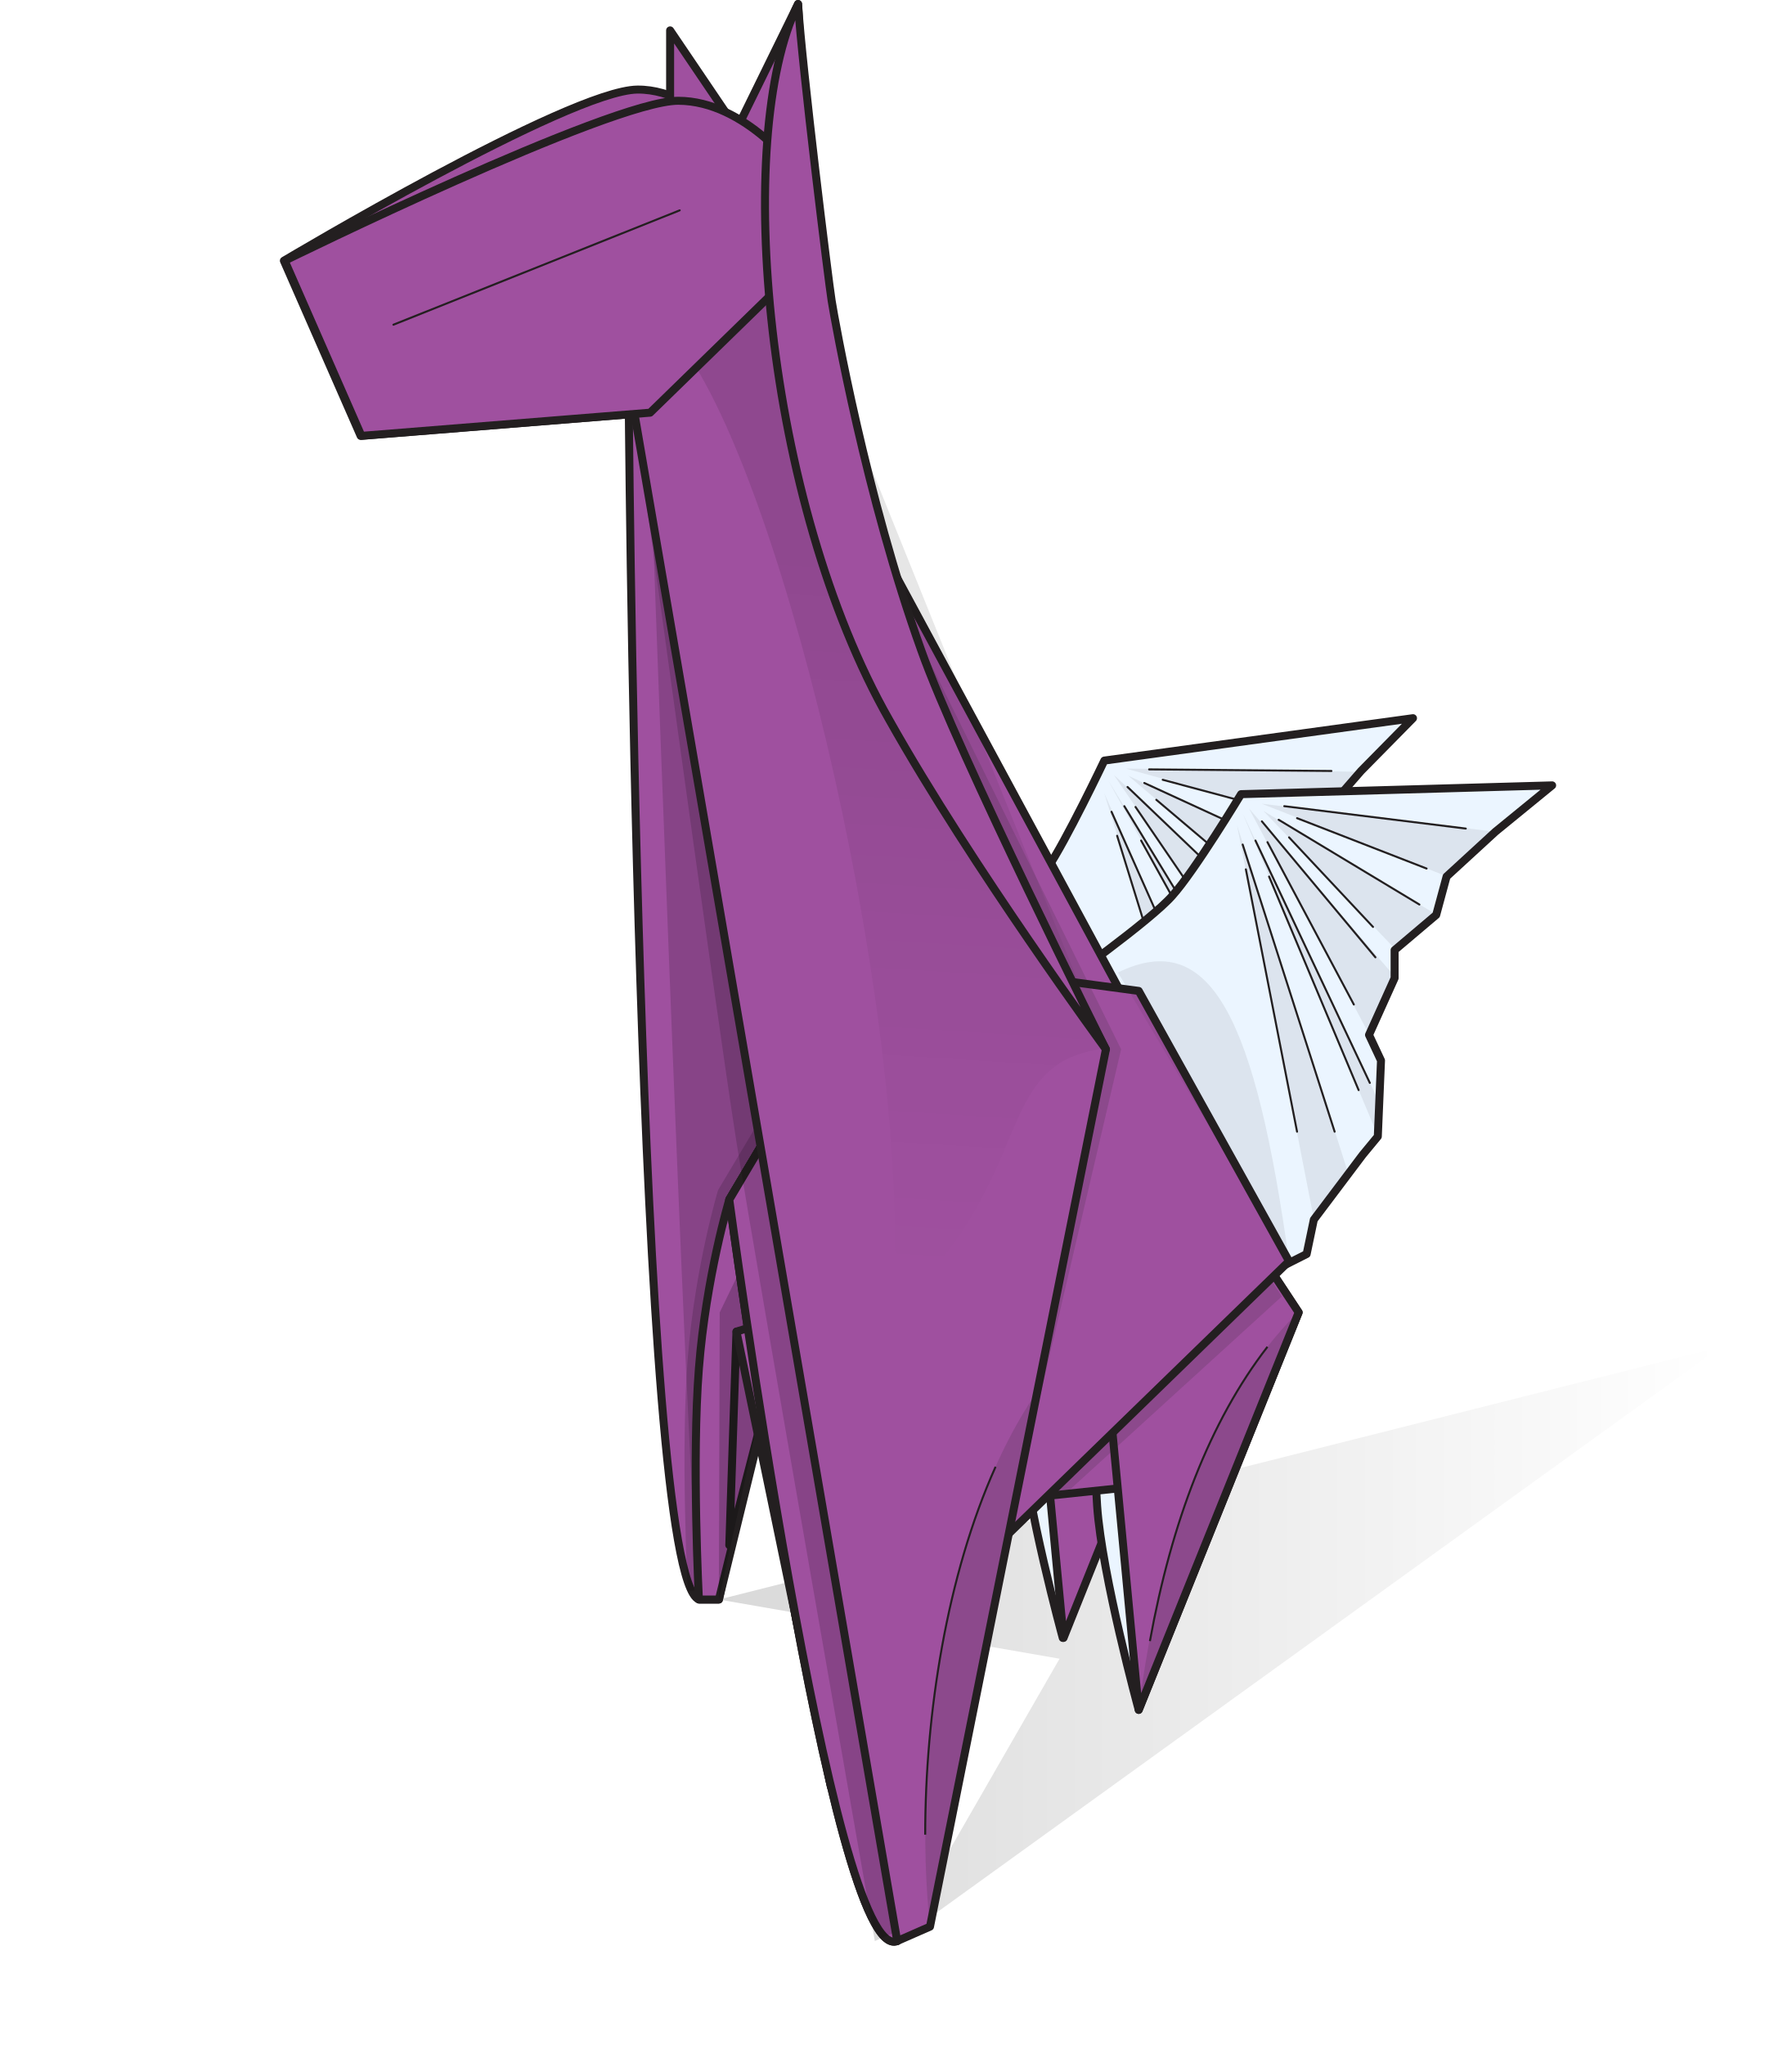
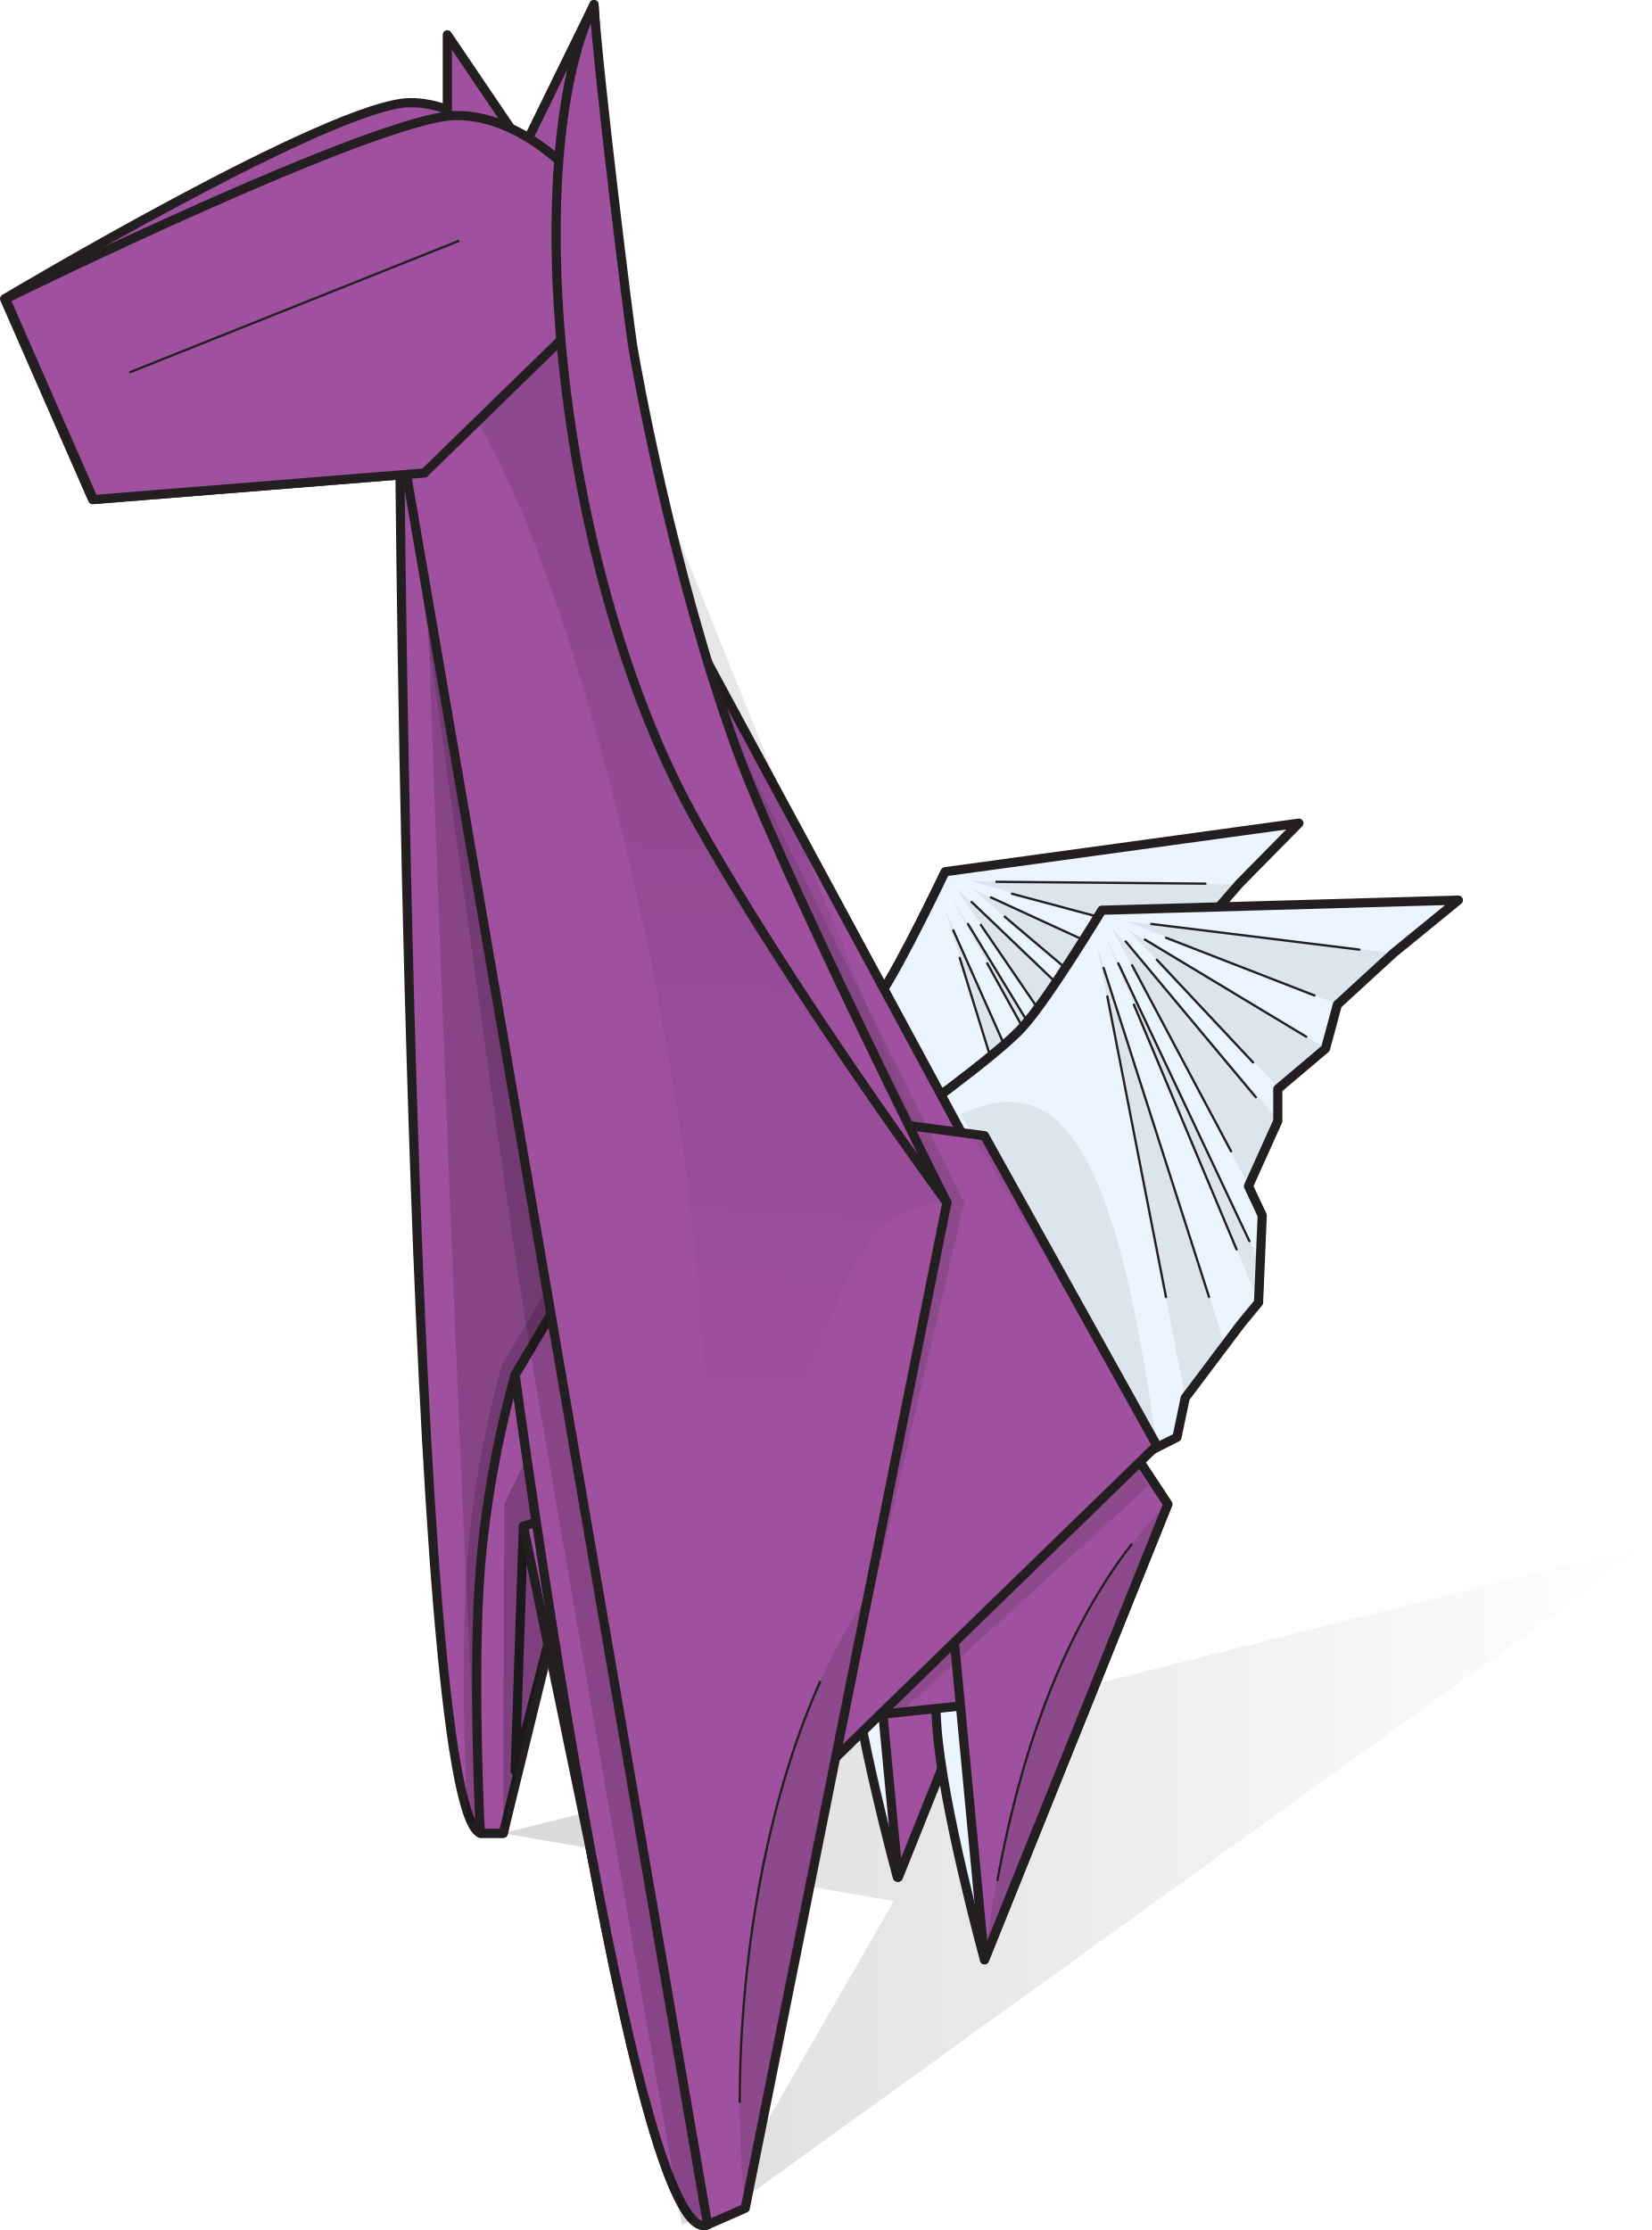
- <svg xmlns="http://www.w3.org/2000/svg" version="1.1" id="Layer_1" x="0px" y="0px" viewBox="0 0 224 255.7" style="enable-background:new 0 0 224 255.7;" xml:space="preserve">
-   <style type="text/css">
- 	.st0{opacity:0.15;fill:url(#SVGID_1_);enable-background:new    ;}
- 	.st1{fill:#EBF5FF;stroke:#231F20;stroke-linecap:round;stroke-linejoin:round;stroke-miterlimit:10;}
- 	.st2{opacity:8.000000e-02;fill:#231F20;enable-background:new    ;}
- 	.st3{fill:none;stroke:#231F20;stroke-width:0.25;stroke-linecap:round;stroke-linejoin:round;stroke-miterlimit:10;}
- 	.st4{fill:#9F509F;stroke:#231F20;stroke-linecap:round;stroke-linejoin:round;stroke-miterlimit:10;}
- 	.st5{opacity:0.15;enable-background:new    ;}
- 	.st6{opacity:0.2;enable-background:new    ;}
- 	.st7{opacity:0.15;fill:#231F20;enable-background:new    ;}
- 	.st8{opacity:0.1;fill:url(#SVGID_00000008147367158217177390000011582499915272769946_);enable-background:new    ;}
- 	.st9{fill:none;stroke:#231F20;stroke-width:0.25;stroke-miterlimit:10;}
- </style>
+ <svg xmlns="http://www.w3.org/2000/svg" id="Layer_1" data-name="Layer 1" viewBox="0 0 180.2 243.28">
+   <defs>
+     <linearGradient id="linear-gradient" x1="180.2" y1="752.89" x2="54.9" y2="752.89" gradientTransform="translate(0 -547.34)" gradientUnits="userSpaceOnUse">
+       <stop offset="0" stop-color="#000" stop-opacity="0" />
+       <stop offset="1" stop-color="#000" />
+     </linearGradient>
+     <linearGradient id="linear-gradient-2" x1="72.13" y1="705.69" x2="77.68" y2="617.03" gradientTransform="translate(0 -547.34)" gradientUnits="userSpaceOnUse">
+       <stop offset="0" stop-color="#000" stop-opacity="0" />
+       <stop offset=".13" stop-color="#000" stop-opacity=".13" />
+       <stop offset="1" stop-color="#000" />
+     </linearGradient>
+   </defs>
+   <polyline points="54.9 200 180.2 168.4 77.2 242.7 97.5 207.4 54.9 200" fill="url(#linear-gradient)" isolation="isolate" opacity=".15" stroke-width="0" />
  <g>
-     <linearGradient id="SVGID_1_" gradientUnits="userSpaceOnUse" x1="215.161" y1="39.111" x2="89.9" y2="39.111" gradientTransform="matrix(1 0 0 -1 0 244.6614)">
-       <stop offset="0" style="stop-color:#000000;stop-opacity:0" />
-       <stop offset="1" style="stop-color:#000000" />
-     </linearGradient>
-     <polyline class="st0" points="89.9,200 215.2,168.4 112.2,242.7 132.5,207.4 89.9,200  " />
-     <g>
-       <path class="st1" d="M143.4,157.4l9.1-5.9l0.4-4.4l5.1-8.7l1.7-2.5l-0.6-9.5l-1.9-3.1l2.5-7.4l-0.4-3.5l4.7-4.9l0.8-4.9l5.4-6.2    l6.5-6.6l-38.6,5.3c0,0-4.8,10.1-7.2,13.6c-2.4,3.3-12.8,12.6-12.8,12.6L143.4,157.4z" />
-       <path class="st2" d="M125.3,119c11.1-6.9,17.7,4,25.2,33.6L125.3,119z" />
-       <polygon class="st2" points="140.8,96.1 170.3,96.5 164.8,102.7   " />
-       <polygon class="st2" points="141.1,97 159.4,112.5 164.1,107.6   " />
-       <polyline class="st2" points="139.3,96.9 157.3,123.3 159.8,116   " />
-       <polyline class="st2" points="138.6,97.6 159.7,135.9 159.5,131.8   " />
-       <polyline class="st2" points="138.1,99.2 152.9,147.1 156.5,141   " />
-       <line class="st3" x1="139.7" y1="104.5" x2="149.6" y2="136.5" />
-       <line class="st3" x1="139" y1="101.5" x2="154.3" y2="135.9" />
-       <line class="st3" x1="142.7" y1="105.1" x2="156.7" y2="130.4" />
-       <line class="st3" x1="140.6" y1="100.8" x2="158" y2="129.4" />
-       <line class="st3" x1="142" y1="100.9" x2="154.9" y2="119.8" />
-       <line class="st3" x1="141" y1="98.4" x2="157" y2="113.7" />
-       <line class="st3" x1="144.6" y1="100" x2="156.3" y2="109.9" />
-       <line class="st3" x1="143.1" y1="97.9" x2="161.8" y2="106.5" />
-       <line class="st3" x1="145.4" y1="97.5" x2="162.2" y2="102" />
-       <line class="st3" x1="143.7" y1="96.2" x2="166.5" y2="96.4" />
-     </g>
-     <path class="st1" d="M153.7,161.7l9.7-4.9l0.9-4.3l6.1-8.1l1.9-2.3l0.4-9.5l-1.5-3.2l3.2-7.1v-3.5l5.2-4.4l1.3-4.8l6.1-5.6l7.1-5.8   l-38.9,1.1c0,0-5.8,9.6-8.6,12.7c-2.7,3.1-14.1,11.2-14.1,11.2L153.7,161.7z" />
-     <path class="st1" d="M152.9,155.1l-13-19.7l-13,6.1c0,0,0.2,29.1,0.8,37.8c0.6,8.7,5.2,25.5,5.2,25.5L152.9,155.1z" />
-     <polygon class="st4" points="152.9,155.1 139.9,135.4 127,141.5 133,204.8  " />
-     <path class="st4" d="M95.7,21.9c0,0-7.5-10.8-16-10.7S35.5,32.6,35.5,32.6l9.6,21.9l36.1-2.9L101,32.4L95.7,21.9z" />
-     <path id="XMLID_00000154392904959284601990000013424629080841459635_" class="st4" d="M78.6,47.4c0,0,1,149.5,8.8,152.6h2.5   l15.8-74.7l-6.3-98.9L78.6,47.4z" />
-     <path id="XMLID_00000170259538336295621770000008344304620228775045_" class="st5" d="M81,48.5c0,0,4.8,136,6.4,151.5h2.5   l15.8-74.7l-6.3-98.9L81,48.5z" />
-     <path class="st5" d="M86,198.9h2.5l19.9-81.3l-18.6,31.2c0,0-2.9,9.6-3.8,21.1C85.1,181.4,86,198.9,86,198.9z" />
-     <path class="st4" d="M87.4,200h2.5l19.9-81.3L91.2,150c0,0-2.9,9.6-3.8,21.1C86.5,182.5,87.4,200,87.4,200z" />
-     <polygon class="st4" points="91.2,150 112.2,242.7 109.8,118.7  " />
-     <path class="st4" d="M112.2,242.7c2.9-10.3-2.4-124-2.4-124L91.2,150C91.2,150,104.1,246,112.2,242.7z" />
-     <polygon class="st4" points="91.2,193.2 98.3,165.7 92.1,166.5  " />
-     <polygon class="st6" points="89.9,200 97.6,164.7 97.6,148.4 90,164.1  " />
-     <polygon class="st4" points="103.9,223.4 107.4,161.7 92.1,166.5  " />
-     <path class="st4" d="M112.2,242.7c2.9-10.3-2.4-124-2.4-124L91.2,150C91.2,150,104.1,246,112.2,242.7z" />
-     <path class="st1" d="M162.4,164.1l-13-19.7l-13,6.1c0,0,0.2,29.1,0.8,37.8c0.6,8.7,5.2,25.5,5.2,25.5L162.4,164.1z" />
-     <polygon class="st4" points="149.4,185.1 117,188.5 122.1,160.2 145.5,159.4  " />
-     <polygon class="st4" points="162.4,164.1 149.4,144.4 136.4,150.4 142.4,213.8  " />
-     <polygon class="st4" points="147.2,137.1 99.8,49.3 111.6,164.1  " />
-     <polygon class="st7" points="160.3,162.1 151.4,148.4 125.9,187.3 133.2,186.8  " />
-     <polygon class="st4" points="161.2,157.7 142.4,123.9 129.7,122.2 111.6,205.9  " />
-     <path class="st5" d="M79.3,51.7c0,0,10.3,75.4,12.8,91.1s17.3,99.9,17.3,99.9l4.1-1.8l-6.2-88.3L85,42.9L79.3,51.7z" />
-     <polygon class="st7" points="126,192 140.2,131.2 110.7,71.5  " />
-     <path class="st4" d="M78.6,47.4l33.6,195.3l4.1-1.8l22-109.7c0,0-16.2-30-21.5-44.3c-5.3-14.3-17.4-60.5-17.4-60.5L78.6,47.4z" />
-     <polygon class="st4" points="92.3,15.8 99.8,0.5 101,21.2  " />
-     <polygon class="st4" points="83.8,16.2 83.8,3.8 94.7,19.9  " />
-     <linearGradient id="SVGID_00000117634745967637228230000017873729840512345269_" gradientUnits="userSpaceOnUse" x1="107.13" y1="86.313" x2="112.685" y2="174.972" gradientTransform="matrix(1 0 0 -1 0 244.6614)">
-       <stop offset="0" style="stop-color:#000000;stop-opacity:0" />
-       <stop offset="0.134" style="stop-color:#000000;stop-opacity:0.134" />
-       <stop offset="1" style="stop-color:#000000" />
-     </linearGradient>
-     <path style="opacity:0.1;fill:url(#SVGID_00000117634745967637228230000017873729840512345269_);enable-background:new    ;" d="   M85,42.9c13.4,17.5,29.4,87,26.6,121.1c18.6-16.9,12-31.1,26.6-32.9L100,36.3L85,42.9z" />
-     <path class="st4" d="M99.8,21.6c0,0-6.5-9-15-9s-49.2,20-49.2,20l9.6,21.9l36.1-2.9L101,32.4L99.8,21.6z" />
-     <path class="st4" d="M104,37.6c0.4,2.5,4.3,24.5,11.2,43.7c4.6,13,23.1,49.9,23.1,49.9s-16.7-22.7-27.1-41.2   C95.7,62.8,91.6,17.2,99.8,0.5C100.3,8.4,103.6,35.1,104,37.6z" />
-     <line class="st3" x1="85" y1="26.3" x2="49.2" y2="40.6" />
-     <path class="st7" d="M116.3,240.9c-2.2-20.4,1.6-49.8,13.4-66.9L116.3,240.9z" />
-     <path class="st9" d="M115.7,229.4c0-15.1,2.7-32.4,8.8-46" />
-     <path class="st7" d="M142.4,213.8c2.7-21.2,8.9-38.7,19.9-49.7L142.4,213.8z" />
-     <path class="st2" d="M139.8,121.6c11.7-5.7,17.2,5.9,21.4,36.1L139.8,121.6z" />
-     <path class="st9" d="M143.8,205.2c2.7-14.9,7.5-27.5,14.7-36.8" />
-     <polygon class="st2" points="157.8,100.5 187,104 181,109.6  " />
-     <polygon class="st2" points="158,101.4 174.5,118.7 179.7,114.4  " />
-     <polyline class="st2" points="156.2,101.1 171.2,129.3 174.5,122.2  " />
-     <polyline class="st2" points="155.4,101.7 172.3,142 172.5,137.9  " />
-     <polyline class="st2" points="154.7,103.2 164.3,152.4 168.6,146.7  " />
-     <line class="st3" x1="155.8" y1="108.7" x2="162.2" y2="141.5" />
-     <line class="st3" x1="155.4" y1="105.6" x2="166.9" y2="141.5" />
-     <line class="st3" x1="158.7" y1="109.6" x2="169.9" y2="136.3" />
-     <line class="st3" x1="157" y1="105.1" x2="171.3" y2="135.4" />
-     <line class="st3" x1="158.5" y1="105.3" x2="169.3" y2="125.6" />
-     <line class="st3" x1="157.8" y1="102.7" x2="172" y2="119.7" />
-     <line class="st3" x1="161.2" y1="104.7" x2="171.7" y2="115.9" />
-     <line class="st3" x1="159.9" y1="102.5" x2="177.5" y2="113.1" />
-     <line class="st3" x1="162.2" y1="102.3" x2="178.4" y2="108.6" />
-     <line class="st3" x1="160.6" y1="100.8" x2="183.3" y2="103.6" />
+     <path d="M108.4,157.4l9.1-5.9.4-4.4,5.1-8.7,1.7-2.5-.6-9.5-1.9-3.1,2.5-7.4-.4-3.5,4.7-4.9.8-4.9,5.4-6.2,6.5-6.6-38.6,5.3s-4.8,10.1-7.2,13.6c-2.4,3.3-12.8,12.6-12.8,12.6l25.3,36.1Z" fill="#ebf5ff" stroke="#231f20" stroke-linecap="round" stroke-linejoin="round" />
+     <path d="M90.3,119c11.1-6.9,17.7,4,25.2,33.6l-25.2-33.6Z" fill="#231f20" isolation="isolate" opacity=".08" stroke-width="0" />
+     <polygon points="105.8 96.1 135.3 96.5 129.8 102.7 105.8 96.1" fill="#231f20" isolation="isolate" opacity=".08" stroke-width="0" />
+     <polygon points="106.1 97 124.4 112.5 129.1 107.6 106.1 97" fill="#231f20" isolation="isolate" opacity=".08" stroke-width="0" />
+     <polyline points="104.3 96.9 122.3 123.3 124.8 116" fill="#231f20" isolation="isolate" opacity=".08" stroke-width="0" />
+     <polyline points="103.6 97.6 124.7 135.9 124.5 131.8" fill="#231f20" isolation="isolate" opacity=".08" stroke-width="0" />
+     <polyline points="103.1 99.2 117.9 147.1 121.5 141" fill="#231f20" isolation="isolate" opacity=".08" stroke-width="0" />
+     <line x1="104.7" y1="104.5" x2="114.6" y2="136.5" fill="none" stroke="#231f20" stroke-linecap="round" stroke-linejoin="round" stroke-width=".25" />
+     <line x1="104" y1="101.5" x2="119.3" y2="135.9" fill="none" stroke="#231f20" stroke-linecap="round" stroke-linejoin="round" stroke-width=".25" />
+     <line x1="107.7" y1="105.1" x2="121.7" y2="130.4" fill="none" stroke="#231f20" stroke-linecap="round" stroke-linejoin="round" stroke-width=".25" />
+     <line x1="105.6" y1="100.8" x2="123" y2="129.4" fill="none" stroke="#231f20" stroke-linecap="round" stroke-linejoin="round" stroke-width=".25" />
+     <line x1="107" y1="100.9" x2="119.9" y2="119.8" fill="none" stroke="#231f20" stroke-linecap="round" stroke-linejoin="round" stroke-width=".25" />
+     <line x1="106" y1="98.4" x2="122" y2="113.7" fill="none" stroke="#231f20" stroke-linecap="round" stroke-linejoin="round" stroke-width=".25" />
+     <line x1="109.6" y1="100" x2="121.3" y2="109.9" fill="none" stroke="#231f20" stroke-linecap="round" stroke-linejoin="round" stroke-width=".25" />
+     <line x1="108.1" y1="97.9" x2="126.8" y2="106.5" fill="none" stroke="#231f20" stroke-linecap="round" stroke-linejoin="round" stroke-width=".25" />
+     <line x1="110.4" y1="97.5" x2="127.2" y2="102" fill="none" stroke="#231f20" stroke-linecap="round" stroke-linejoin="round" stroke-width=".25" />
+     <line x1="108.7" y1="96.2" x2="131.5" y2="96.4" fill="none" stroke="#231f20" stroke-linecap="round" stroke-linejoin="round" stroke-width=".25" />
  </g>
+   <path d="M118.7,161.7l9.7-4.9.9-4.3,6.1-8.1,1.9-2.3.4-9.5-1.5-3.2,3.2-7.1v-3.5l5.2-4.4,1.3-4.8,6.1-5.6,7.1-5.8-38.9,1.1s-5.8,9.6-8.6,12.7c-2.7,3.1-14.1,11.2-14.1,11.2l21.2,38.5Z" fill="#ebf5ff" stroke="#231f20" stroke-linecap="round" stroke-linejoin="round" />
+   <path d="M117.9,155.1l-13-19.7-13,6.1s.2,29.1.8,37.8,5.2,25.5,5.2,25.5l20-49.7Z" fill="#ebf5ff" stroke="#231f20" stroke-linecap="round" stroke-linejoin="round" />
+   <polygon points="117.9 155.1 104.9 135.4 92 141.5 98 204.8 117.9 155.1" fill="#9f509f" stroke="#231f20" stroke-linecap="round" stroke-linejoin="round" />
+   <path d="M60.7,21.9s-7.5-10.8-16-10.7S.5,32.6.5,32.6l9.6,21.9,36.1-2.9,19.8-19.2-5.3-10.5Z" fill="#9f509f" stroke="#231f20" stroke-linecap="round" stroke-linejoin="round" />
+   <path d="M43.6,47.4s1,149.5,8.8,152.6h2.5l15.8-74.7-6.3-98.9-20.8,21Z" fill="#9f509f" stroke="#231f20" stroke-linecap="round" stroke-linejoin="round" />
+   <path d="M46,48.5s4.8,136,6.4,151.5h2.5l15.8-74.7-6.3-98.9-18.4,22.1Z" fill="#000" isolation="isolate" opacity=".15" stroke-width="0" />
+   <path d="M51,198.9h2.5l19.9-81.3-18.6,31.2s-2.9,9.6-3.8,21.1,0,29,0,29Z" fill="#000" isolation="isolate" opacity=".15" stroke-width="0" />
+   <path d="M52.4,200h2.5l19.9-81.3-18.6,31.3s-2.9,9.6-3.8,21.1c-.9,11.4,0,28.9,0,28.9Z" fill="#9f509f" stroke="#231f20" stroke-linecap="round" stroke-linejoin="round" />
+   <polygon points="56.2 150 77.2 242.7 74.8 118.7 56.2 150" fill="#9f509f" stroke="#231f20" stroke-linecap="round" stroke-linejoin="round" />
+   <path d="M77.2,242.7c2.9-10.3-2.4-124-2.4-124l-18.6,31.3s12.9,96,21,92.7Z" fill="#9f509f" stroke="#231f20" stroke-linecap="round" stroke-linejoin="round" />
+   <polygon points="56.2 193.2 63.3 165.7 57.1 166.5 56.2 193.2" fill="#9f509f" stroke="#231f20" stroke-linecap="round" stroke-linejoin="round" />
+   <polygon points="54.9 200 62.6 164.7 62.6 148.4 55 164.1 54.9 200" fill="#000" isolation="isolate" opacity=".2" stroke-width="0" />
+   <polygon points="68.9 223.4 72.4 161.7 57.1 166.5 68.9 223.4" fill="#9f509f" stroke="#231f20" stroke-linecap="round" stroke-linejoin="round" />
+   <path d="M77.2,242.7c2.9-10.3-2.4-124-2.4-124l-18.6,31.3s12.9,96,21,92.7Z" fill="#9f509f" stroke="#231f20" stroke-linecap="round" stroke-linejoin="round" />
+   <path d="M127.4,164.1l-13-19.7-13,6.1s.2,29.1.8,37.8,5.2,25.5,5.2,25.5l20-49.7Z" fill="#ebf5ff" stroke="#231f20" stroke-linecap="round" stroke-linejoin="round" />
+   <polygon points="114.4 185.1 82 188.5 87.1 160.2 110.5 159.4 114.4 185.1" fill="#9f509f" stroke="#231f20" stroke-linecap="round" stroke-linejoin="round" />
+   <polygon points="127.4 164.1 114.4 144.4 101.4 150.4 107.4 213.8 127.4 164.1" fill="#9f509f" stroke="#231f20" stroke-linecap="round" stroke-linejoin="round" />
+   <polygon points="112.2 137.1 64.8 49.3 76.6 164.1 112.2 137.1" fill="#9f509f" stroke="#231f20" stroke-linecap="round" stroke-linejoin="round" />
+   <polygon points="125.3 162.1 116.4 148.4 90.9 187.3 98.2 186.8 125.3 162.1" fill="#231f20" isolation="isolate" opacity=".15" stroke-width="0" />
+   <polygon points="126.2 157.7 107.4 123.9 94.7 122.2 76.6 205.9 126.2 157.7" fill="#9f509f" stroke="#231f20" stroke-linecap="round" stroke-linejoin="round" />
+   <path d="M44.3,51.7s10.3,75.4,12.8,91.1,17.3,99.9,17.3,99.9l4.1-1.8-6.2-88.3-22.3-109.7-5.7,8.8Z" fill="#000" isolation="isolate" opacity=".15" stroke-width="0" />
+   <polygon points="91 192 105.2 131.2 75.7 71.5 91 192" fill="#231f20" isolation="isolate" opacity=".15" stroke-width="0" />
+   <path d="M43.6,47.4l33.6,195.3,4.1-1.8,22-109.7s-16.2-30-21.5-44.3-17.4-60.5-17.4-60.5l-20.8,21Z" fill="#9f509f" stroke="#231f20" stroke-linecap="round" stroke-linejoin="round" />
+   <polygon points="57.3 15.8 64.8 .5 66 21.2 57.3 15.8" fill="#9f509f" stroke="#231f20" stroke-linecap="round" stroke-linejoin="round" />
+   <polygon points="48.8 16.2 48.8 3.8 59.7 19.9 48.8 16.2" fill="#9f509f" stroke="#231f20" stroke-linecap="round" stroke-linejoin="round" />
+   <path d="M50,42.9c13.4,17.5,29.4,87,26.6,121.1,18.6-16.9,12-31.1,26.6-32.9l-38.2-94.8-15,6.6Z" fill="url(#linear-gradient-2)" isolation="isolate" opacity=".1" stroke-width="0" />
+   <path d="M64.8,21.6s-6.5-9-15-9S.6,32.6.6,32.6l9.6,21.9,36.1-2.9,19.7-19.2-1.2-10.8Z" fill="#9f509f" stroke="#231f20" stroke-linecap="round" stroke-linejoin="round" />
+   <path d="M69,37.6c.4,2.5,4.3,24.5,11.2,43.7,4.6,13,23.1,49.9,23.1,49.9,0,0-16.7-22.7-27.1-41.2C60.7,62.8,56.6,17.2,64.8.5c.5,7.9,3.8,34.6,4.2,37.1Z" fill="#9f509f" stroke="#231f20" stroke-linecap="round" stroke-linejoin="round" />
+   <line x1="50" y1="26.3" x2="14.2" y2="40.6" fill="none" stroke="#231f20" stroke-linecap="round" stroke-linejoin="round" stroke-width=".25" />
+   <path d="M81.3,240.9c-2.2-20.4,1.6-49.8,13.4-66.9l-13.4,66.9Z" fill="#231f20" isolation="isolate" opacity=".15" stroke-width="0" />
+   <path d="M80.7,229.4c0-15.1,2.7-32.4,8.8-46" fill="none" stroke="#231f20" stroke-miterlimit="10" stroke-width=".25" />
+   <path d="M107.4,213.8c2.7-21.2,8.9-38.7,19.9-49.7l-19.9,49.7Z" fill="#231f20" isolation="isolate" opacity=".15" stroke-width="0" />
+   <path d="M104.8,121.6c11.7-5.7,17.2,5.9,21.4,36.1l-21.4-36.1Z" fill="#231f20" isolation="isolate" opacity=".08" stroke-width="0" />
+   <path d="M108.8,205.2c2.7-14.9,7.5-27.5,14.7-36.8" fill="none" stroke="#231f20" stroke-miterlimit="10" stroke-width=".25" />
+   <polygon points="122.8 100.5 152 104 146 109.6 122.8 100.5" fill="#231f20" isolation="isolate" opacity=".08" stroke-width="0" />
+   <polygon points="123 101.4 139.5 118.7 144.7 114.4 123 101.4" fill="#231f20" isolation="isolate" opacity=".08" stroke-width="0" />
+   <polyline points="121.2 101.1 136.2 129.3 139.5 122.2" fill="#231f20" isolation="isolate" opacity=".08" stroke-width="0" />
+   <polyline points="120.4 101.7 137.3 142 137.5 137.9" fill="#231f20" isolation="isolate" opacity=".08" stroke-width="0" />
+   <polyline points="119.7 103.2 129.3 152.4 133.6 146.7" fill="#231f20" isolation="isolate" opacity=".08" stroke-width="0" />
+   <line x1="120.8" y1="108.7" x2="127.2" y2="141.5" fill="none" stroke="#231f20" stroke-linecap="round" stroke-linejoin="round" stroke-width=".25" />
+   <line x1="120.4" y1="105.6" x2="131.9" y2="141.5" fill="none" stroke="#231f20" stroke-linecap="round" stroke-linejoin="round" stroke-width=".25" />
+   <line x1="123.7" y1="109.6" x2="134.9" y2="136.3" fill="none" stroke="#231f20" stroke-linecap="round" stroke-linejoin="round" stroke-width=".25" />
+   <line x1="122" y1="105.1" x2="136.3" y2="135.4" fill="none" stroke="#231f20" stroke-linecap="round" stroke-linejoin="round" stroke-width=".25" />
+   <line x1="123.5" y1="105.3" x2="134.3" y2="125.6" fill="none" stroke="#231f20" stroke-linecap="round" stroke-linejoin="round" stroke-width=".25" />
+   <line x1="122.8" y1="102.7" x2="137" y2="119.7" fill="none" stroke="#231f20" stroke-linecap="round" stroke-linejoin="round" stroke-width=".25" />
+   <line x1="126.2" y1="104.7" x2="136.7" y2="115.9" fill="none" stroke="#231f20" stroke-linecap="round" stroke-linejoin="round" stroke-width=".25" />
+   <line x1="124.9" y1="102.5" x2="142.5" y2="113.1" fill="none" stroke="#231f20" stroke-linecap="round" stroke-linejoin="round" stroke-width=".25" />
+   <line x1="127.2" y1="102.3" x2="143.4" y2="108.6" fill="none" stroke="#231f20" stroke-linecap="round" stroke-linejoin="round" stroke-width=".25" />
+   <line x1="125.6" y1="100.8" x2="148.3" y2="103.6" fill="none" stroke="#231f20" stroke-linecap="round" stroke-linejoin="round" stroke-width=".25" />
</svg>
